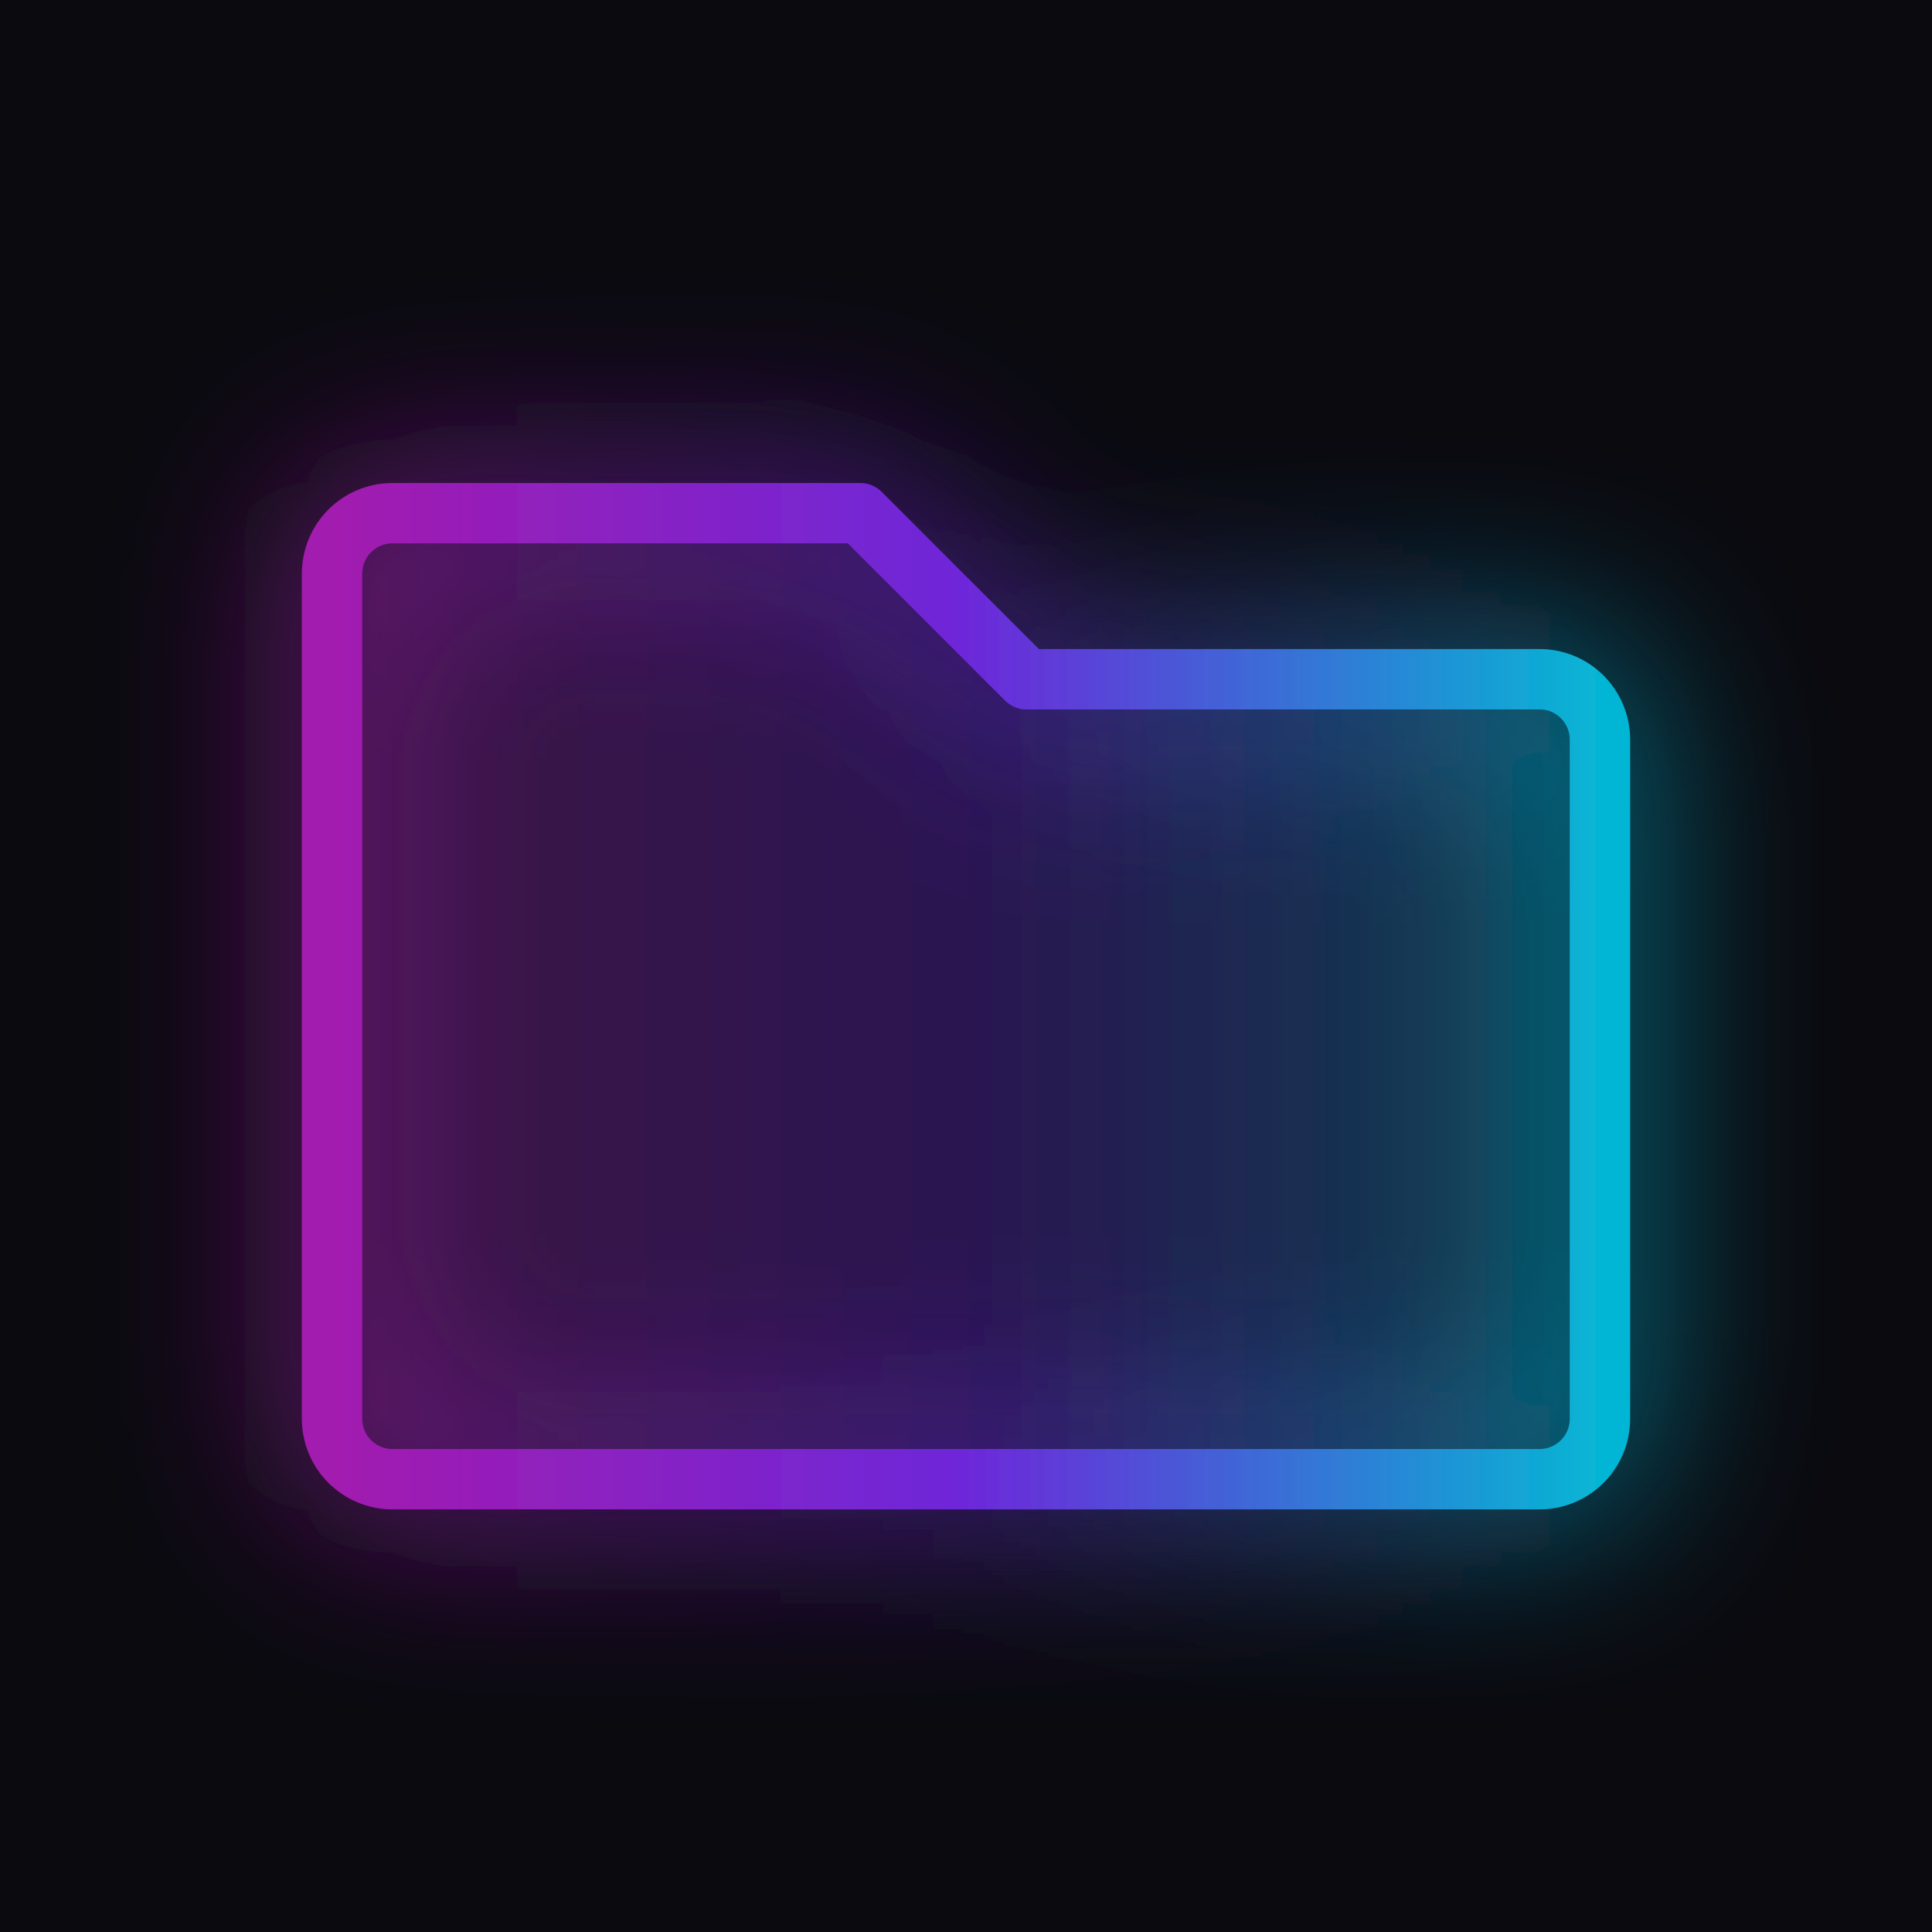
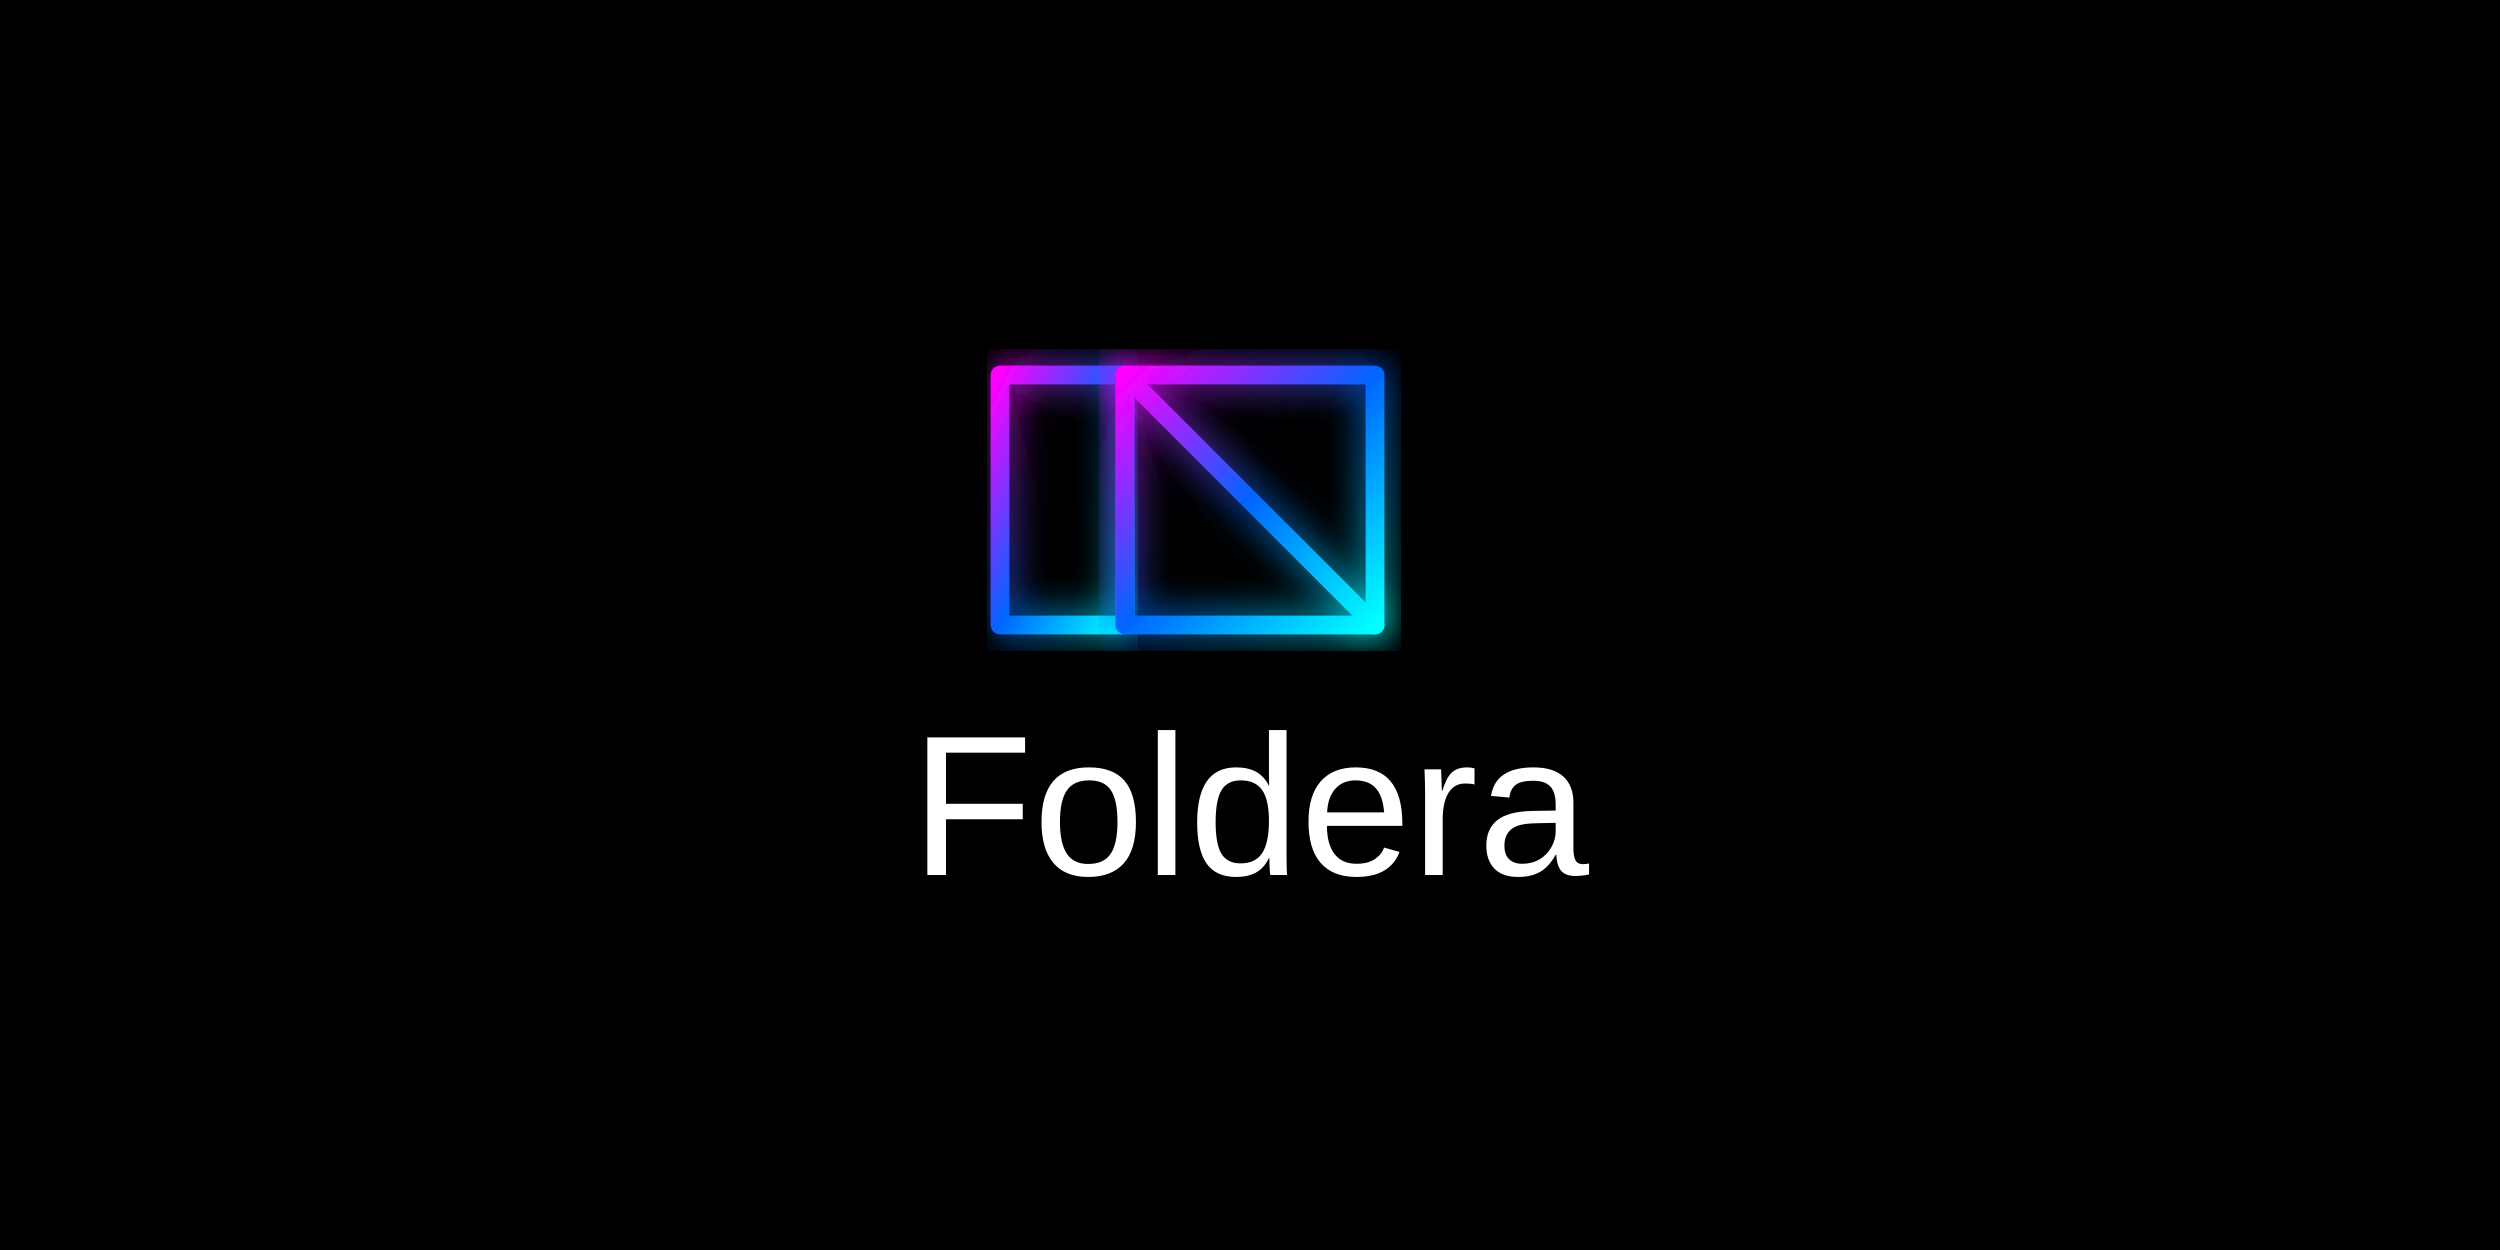
- <svg xmlns="http://www.w3.org/2000/svg" width="256" height="256" viewBox="0 0 256 256" role="img" aria-label="Foldera hero">
+ <svg xmlns="http://www.w3.org/2000/svg" width="400" height="200" viewBox="0 0 400 200">
  <defs>
-     <linearGradient id="g1" x1="0%" y1="0%" x2="100%" y2="0%">
-       <stop offset="0%" stop-color="#a21caf" />
-       <stop offset="50%" stop-color="#6d28d9" />
-       <stop offset="100%" stop-color="#06b6d4" />
+     <linearGradient id="folderGradient" x1="0%" y1="0%" x2="100%" y2="100%">
+       <stop offset="0%" style="stop-color:#ff00ff;stop-opacity:1" />
+       <stop offset="50%" style="stop-color:#0066ff;stop-opacity:1" />
+       <stop offset="100%" style="stop-color:#00ffff;stop-opacity:1" />
    </linearGradient>
-     <filter id="softGlow" x="-50%" y="-50%" width="200%" height="200%">
-       <feGaussianBlur stdDeviation="12" result="gl" />
+     <filter id="glow">
+       <feGaussianBlur stdDeviation="3" result="coloredBlur" />
      <feMerge>
-         <feMergeNode in="gl" />
+         <feMergeNode in="coloredBlur" />
        <feMergeNode in="SourceGraphic" />
      </feMerge>
    </filter>
  </defs>
-   <rect width="256" height="256" fill="#0a0a0f" />
-   <g filter="url(#softGlow)">
-     <path d="M52 196a8 8 0 0 1-8-8V76a8 8 0 0 1 8-8h62l22 22h68a8 8 0 0 1 8 8v90a8 8 0 0 1-8 8Z" fill="url(#g1)" opacity=".18" />
-     <path d="M52 196a8 8 0 0 1-8-8V76a8 8 0 0 1 8-8h62l22 22h68a8 8 0 0 1 8 8v90a8 8 0 0 1-8 8Z" fill="none" stroke="url(#g1)" stroke-width="8" stroke-linejoin="round" />
+   <rect width="400" height="200" fill="#000000" />
+   <g transform="translate(200, 80)">
+     <path d="M-40,-20 L-20,-20 L-20,20 L-40,20 Z" fill="none" stroke="url(#folderGradient)" stroke-width="3" stroke-linecap="round" stroke-linejoin="round" filter="url(#glow)" />
+     <path d="M-20,-20 L20,-20 L20,20 L-20,20 Z" fill="none" stroke="url(#folderGradient)" stroke-width="3" stroke-linecap="round" stroke-linejoin="round" filter="url(#glow)" />
+     <line x1="-20" y1="-20" x2="20" y2="20" stroke="url(#folderGradient)" stroke-width="3" stroke-linecap="round" filter="url(#glow)" />
  </g>
+   <text x="200" y="140" text-anchor="middle" font-family="Arial, sans-serif" font-size="32" font-weight="normal" fill="#ffffff">Foldera</text>
</svg>
